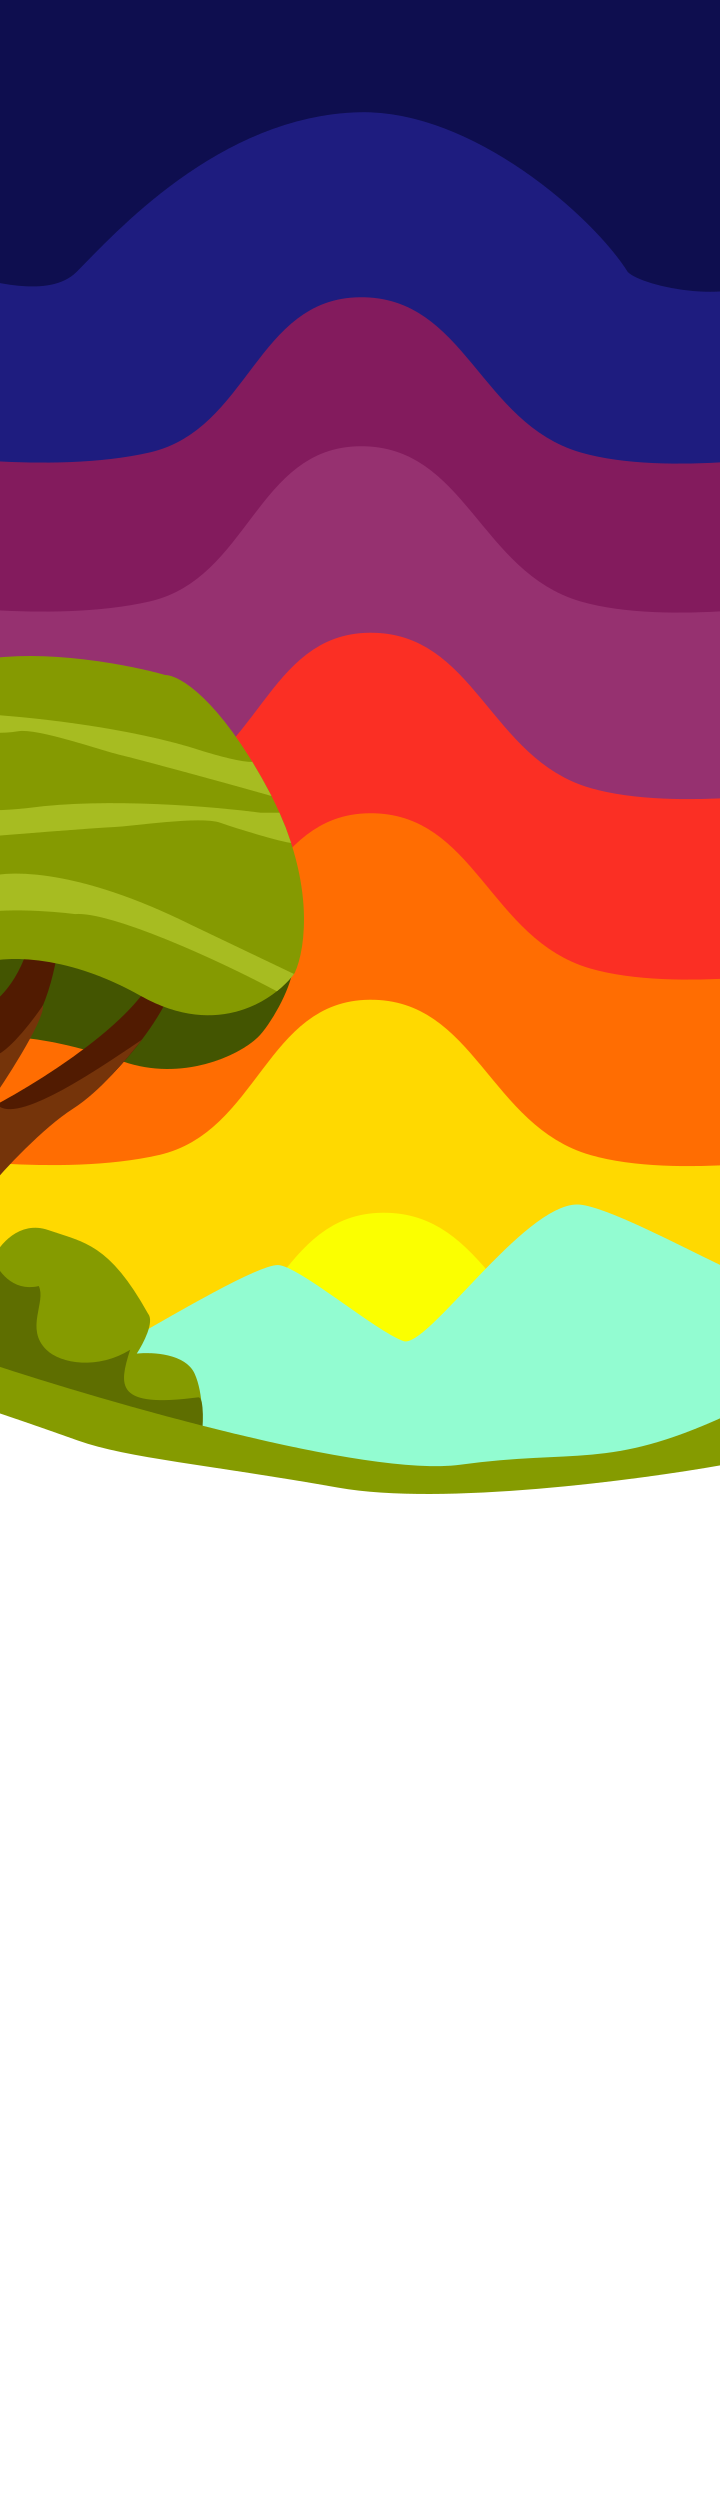
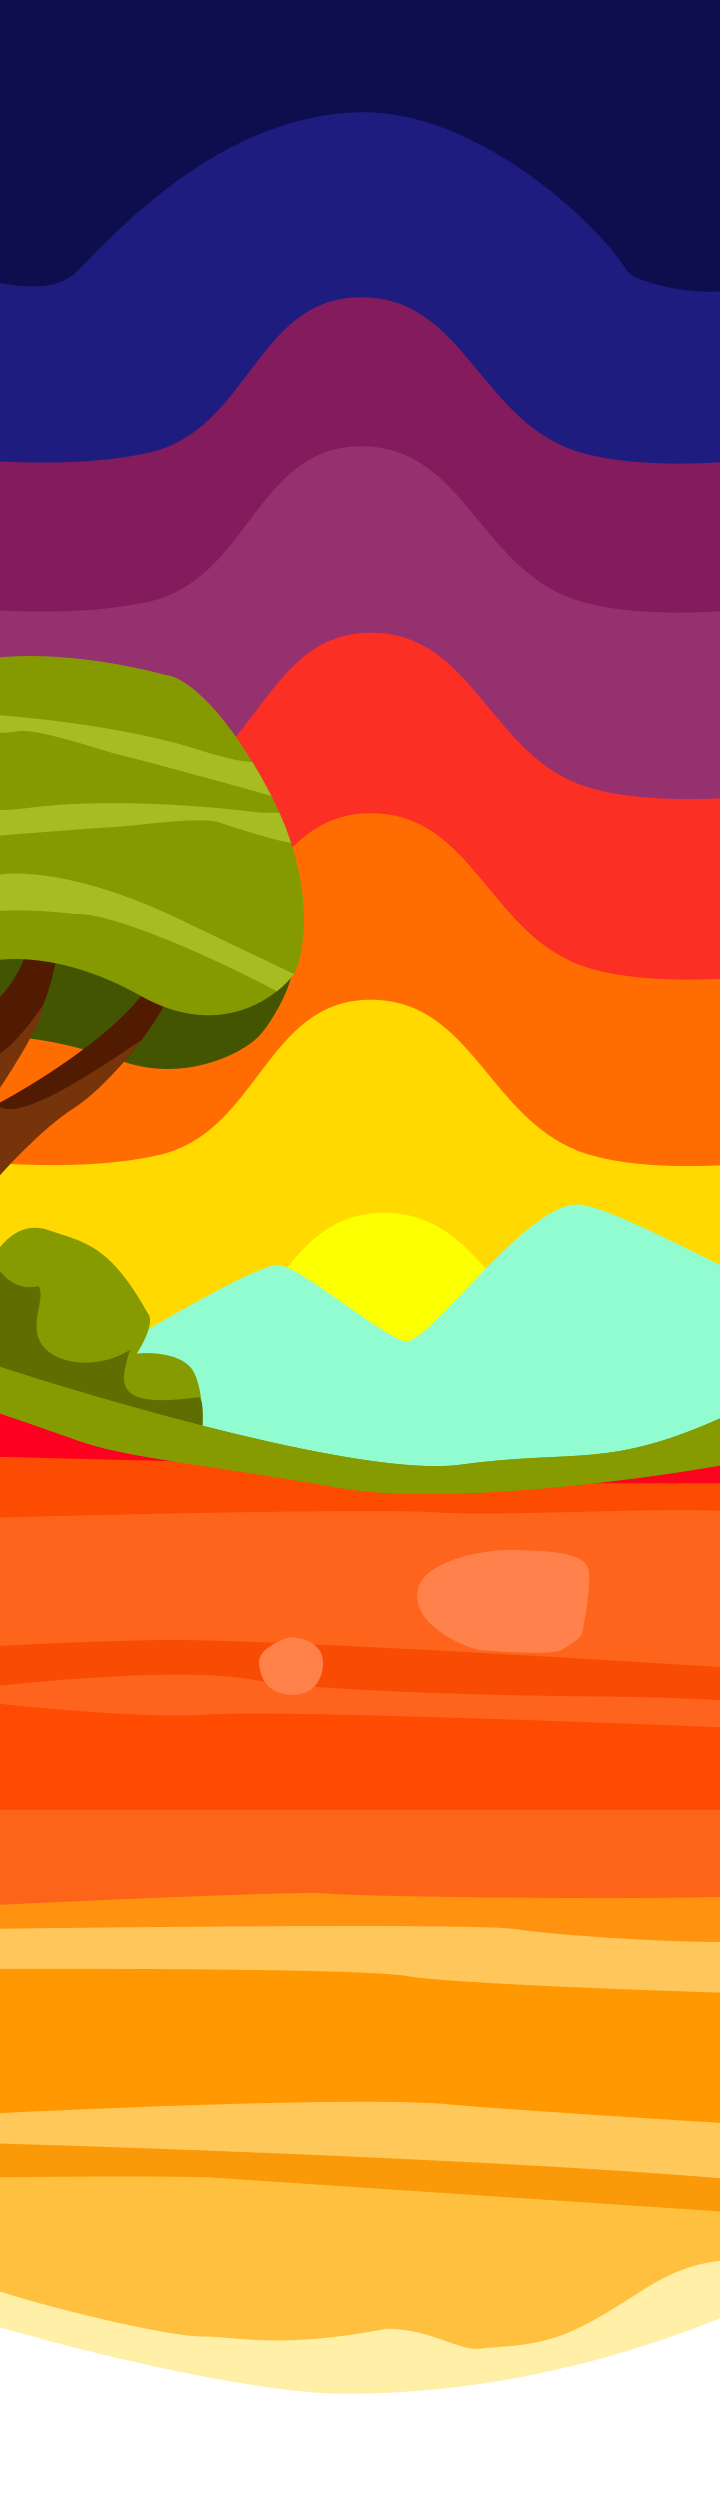
<svg xmlns="http://www.w3.org/2000/svg" width="1440" height="5000" viewBox="0 0 1440 5000" fill="none">
  <g clip-path="url(#clip0_1_6)">
    <rect width="1440" height="5000" fill="white" />
+     <path d="M-45 4628L130 4657.5L1525 4628V5025.5H-45V4628Z" fill="white" />
+     <path d="M-90.5 4516L163.5 4492H1485.5V4618C1119.5 4773.5 830.5 4787.5 687 4787.5C496 4787.5 101.333 4689 -72.5 4632L-90.5 4516Z" fill="#FFEFA7" />
+     <path d="M-49 4335H179L1481.5 4392V4523.5C1456.67 4517.67 1385.7 4519 1300.5 4571C1247.82 4603.15 1181.13 4650.64 1116 4673C1050.07 4695.63 985.881 4692.98 964 4697C920.5 4705 864 4657.5 773.5 4657.5C557 4699 478 4673 403.5 4673C336.5 4673 95.167 4616.67 -37.5 4571L-49 4335Z" fill="#FFC03F" />
+     <path d="M-65 4248H96.5L1531 4321V4429L415 4354.5C227.156 4350.69 68.405 4355.04 -65 4354.5V4248Z" fill="#FA9A08" />
+     <path d="M-65 4177.5L116 4155.5L1556.5 4201C1640.5 4285.67 1786.4 4442.8 1698 4394C1609.6 4345.2 496.5 4301.33 -49 4285.5L-65 4177.5Z" fill="#FFC85B" />
+     <path d="M-59 3898.5H106.5L1456.5 3961L1503.5 4249C1366.17 4242.33 960.5 4215.25 901 4209C748.6 4193 197.5 4215.67 -59 4229V3898.5Z" fill="#FF9801" />
+     <path d="M-60.5 3837L144.5 3823L1481.5 3873V3986.5C1291.67 3981 892.2 3966.4 813 3952C733.8 3937.6 197.667 3936.67 -60.5 3938V3837Z" fill="#FFC75B" />
+     <path d="M-78.5 3794L33 3778L1501.5 3742C1513.5 3784.5 1528.1 3871.7 1490.5 3880.5C1443.5 3891.5 1122 3873 1034 3858.5C963.6 3846.9 263 3853.67 -78.5 3858.5V3794Z" fill="#FF930F" />
+     <path d="M1456 2923L1188.5 2959L1176.5 2983H1456V2923Z" fill="#FB051C" />
+     <path d="M435.5 2924.5H-19.5L-12 2792.5L435.5 2924.5Z" fill="#FE0120" />
+     <path d="M-96.5 3555H112L1564.5 3583.5C1575.83 3645.83 1586.7 3773.8 1539.5 3787C1480.5 3803.5 703.5 3794 653 3787C612.6 3781.4 136.5 3802.67 -96.5 3814V3555Z" fill="#FD641A" />
+     <path d="M-94.5 3377L229 3389.5L1474.5 3422V3619.5H-66L-94.5 3377Z" fill="#FF4B01" />
+     <path d="M1499.5 3355.5L-32 3335.5V3404C70 3416 303.1 3437.8 419.5 3429C535.9 3420.2 1170.33 3443.33 1473 3456L1499.5 3355.5Z" fill="#FE641E" />
+     <path d="M-62.5 3274.5L480.5 3253L1525 3289C1552.5 3335.17 1592.8 3424.2 1534 3411C1475.2 3397.8 1281.83 3393.5 1192.5 3393C1017.5 3391.83 634.4 3383.4 502 3359C369.6 3334.6 70.5 3361.83 -62.5 3378.5V3274.5Z" fill="#F84C04" />
+     <path d="M953 3025C896.6 3007 269.667 3022 -19.5 3034L-103.5 3047.5C-119.5 3129.5 -141.9 3293.8 -103.5 3295C-55.5 3296.5 88.5 3284.5 313.5 3280C493.5 3276.4 1184.17 3317.5 1507 3338.5C1526 3237 1565.1 3012.2 1519.5 3005C1462.5 2996 1037 3025 953 3025Z" fill="#FE641C" />
+     <path d="M878 3025C767.6 3016.6 234.667 3028.5 -18 3035.5H-39L-51 2912.5L367.5 2923L1044.5 2966.5H1490.5C1519.5 2998 1566.1 3055.3 1520.5 3032.5C1463.5 3004 1016 3035.5 878 3025Z" fill="#FC4C01" />
+     <path d="M834.5 3186.5C838.9 3124.9 951.333 3103.17 1007 3100C1136.5 3100 1174.5 3112.5 1178 3145C1181.5 3177.5 1167 3256.5 1163.5 3267.5C1160 3278.5 1144 3285.5 1124 3299.5C1108 3310.7 1004.67 3304.17 955 3299.5C913 3287.5 830.1 3248.1 834.5 3186.5Z" fill="#FF824D" />
+     <path d="M518 3325C516.4 3299.4 558.333 3280.67 579.5 3274.5C608.5 3274.5 646 3289 646 3325C646 3361 624.5 3393 579.5 3389.5C534.5 3386 520 3357 518 3325Z" fill="#FF814A" />
    <path d="M758 2401C680.4 2395.8 587.667 2500.5 557.5 2541.5C564.667 2605.33 628.7 2738.6 775.5 2761C959 2789 1062.5 2632 1002 2541.5C941.5 2451 855 2407.5 758 2401Z" fill="#FBFF00" />
    <path d="M765 2425.5C557.089 2427.52 543.152 2690.47 344 2736C144.848 2781.53 -138 2736 -138 2736V2226.5L667 1907L1653 2205.5L1668 2736C1668 2736 1379.62 2786.11 1206.5 2736C1004.02 2677.4 975.776 2423.45 765 2425.5Z" fill="#FFD900" />
    <path d="M739 1999.5C531.089 2001.52 517.152 2264.47 318 2310C118.848 2355.53 -164 2310 -164 2310V1800.5L641 1481L1627 1779.5L1642 2310C1642 2310 1353.62 2360.11 1180.5 2310C978.024 2251.4 949.776 1997.45 739 1999.5Z" fill="#FF6D02" />
    <path d="M739 1626.5C531.089 1628.52 517.152 1891.47 318 1937C118.848 1982.53 -164 1937 -164 1937V1427.5L641 1108L1627 1406.5L1642 1937C1642 1937 1353.62 1987.11 1180.5 1937C978.024 1878.4 949.776 1624.45 739 1626.5Z" fill="#FB2F24" />
    <path d="M739 1265.5C531.089 1267.52 517.152 1530.47 318 1576C118.848 1621.53 -164 1576 -164 1576V1066.5L641 747L1627 1045.5L1642 1576C1642 1576 1353.62 1626.11 1180.5 1576C978.024 1517.4 949.776 1263.45 739 1265.5Z" fill="#963170" />
    <path d="M720 892.5C512.089 894.522 498.152 1157.47 299 1203C99.848 1248.53 -183 1203 -183 1203V693.5L622 374L1608 672.5L1623 1203C1623 1203 1334.62 1253.11 1161.5 1203C959.024 1144.4 930.776 890.45 720 892.5Z" fill="#831B5D" />
    <path d="M720 594.5C512.089 596.522 498.152 859.47 299 905C99.848 950.53 -183 905 -183 905V395.5L622 76L1608 374.5L1623 905C1623 905 1334.62 955.108 1161.5 905C959.024 846.396 930.776 592.45 720 594.5Z" fill="#1E1C7F" />
    <path d="M153 544C99 598 -22.167 563.5 -86.5 544L-108 -61H1547.5C1576.5 110.833 1617.1 472.4 1547.5 544C1477.9 615.6 1285.5 574 1255.5 544C1187.83 435.5 946 219.7 720 224.5C437.5 230.5 225 472 153 544Z" fill="#0E0E4F" />
    <path d="M555.54 2530.11C515.204 2530.11 352.209 2626.53 269 2673.74V2848.89L783.478 2967L1336.01 2911.45L1516 2875.42V2530.11H1440.65C1359.35 2491.41 1204.82 2409 1154.5 2409C1046.04 2409 854.077 2698.45 807.071 2682.24C751.894 2663.23 595.876 2530.11 555.54 2530.11Z" fill="#92FCD1" />
    <path d="M96.636 2460.14C38.815 2440.14 -1.888 2489.81 -14.441 2518.14L-20.908 2520.14V2757.14L402.48 2876.64C405.65 2850.14 407.426 2787.14 389.166 2747.14C370.907 2707.14 304.463 2703.81 273.524 2707.14C286.711 2687.14 309.662 2643.14 295.968 2627.14C217.985 2487.14 168.913 2485.14 96.636 2460.14Z" fill="#859B00" />
    <path d="M77.616 2572.14C22.838 2584.64 -4.424 2538.98 -14.441 2517.64H-30.418V2794.64L401.72 2880.64C406.792 2856.48 408.947 2794.64 396.774 2794.64C229.701 2816.64 237.386 2772.14 260.21 2699.64C195.541 2739.64 121.388 2727.63 92.832 2699.64C49.466 2657.14 92.832 2604.64 77.616 2572.14Z" fill="#5E6E00" />
+     <path d="M920.02 2929.49C733.414 2955.03 214.921 2805.14 -21 2727V2819.77C4.875 2828.41 76.489 2852.78 155.941 2881.11C255.256 2916.52 418.498 2929.49 676.869 2975.37C883.566 3012.08 1276.94 2960.08 1447.8 2929.49C1525.68 2861.99 1634.71 2748.25 1447.8 2833.23C1214.16 2939.47 1153.28 2897.57 920.02 2929.49Z" fill="#859B00" />
    <path d="M920.02 2929.49C733.414 2955.03 214.921 2805.14 -21 2727V2819.77C4.875 2828.41 76.489 2852.78 155.941 2881.11C255.256 2916.52 418.498 2929.49 676.869 2975.37C883.566 3012.08 1276.94 2960.08 1447.8 2929.49C1525.68 2861.99 1634.71 2748.25 1447.8 2833.23C1214.16 2939.47 1153.28 2897.57 920.02 2929.49Z" fill="#859B00" />
    <path d="M246.312 2123.16C128.914 2082.53 48.364 2073.84 22.763 2074.58H-79V1888.35L89.416 1874L342.589 1970.79C425.791 1941.35 590.934 1893.36 585.887 1936.93C580.84 1980.51 539.739 2051.21 515.668 2074.58C476.992 2112.12 363.709 2163.79 246.312 2123.16Z" fill="#435501" />
    <path d="M319.172 1897.14C334.084 2002.34 100.187 2152.98 -18.626 2215.14L46.803 2237.64C73.305 2248.31 153.773 2236.64 263.633 2104.64C373.494 1972.64 373.57 1880.31 359.875 1850.64C340.094 1822.31 304.26 1791.94 319.172 1897.14Z" fill="#511B01" />
    <path d="M68.867 1831.14C57.911 1939.14 4.198 1995.48 -21.289 2010.14H-57.807V2156.14C-43.225 2152.81 -0.975 2130.94 51.368 2070.14C103.712 2009.34 120.855 1885.48 122.884 1831.14H68.867Z" fill="#511B01" />
    <path d="M144.948 2218.14C87.735 2254.54 4.959 2341.81 -19.387 2373.64H-46.776V2165.64C-46.776 2165.64 -41.374 2124.84 -9.116 2111.64C23.142 2098.44 71.022 2032.98 85.985 2010.64C90.169 2041.14 -1.127 2179.14 -14.441 2196.64C-25.093 2210.64 -10.003 2213.48 -1.127 2213.14C44.521 2243.64 203.53 2133.14 284.175 2079.14C255.645 2114.64 202.16 2181.74 144.948 2218.14Z" fill="#75340A" />
    <path d="M281.338 1991.74C125.314 1903.77 1.941 1912.42 -40.243 1927.74V1320.2C88.389 1296.37 260.429 1330.13 330.37 1349.99C357.671 1349.99 436.706 1395.15 534.44 1575.79C632.174 1756.44 611.868 1897.71 589.498 1945.76C551.788 1997.74 437.363 2079.7 281.338 1991.74Z" fill="#859A01" />
    <path d="M407.889 1502.98C260.849 1453.84 48.233 1432.49 -39.695 1427.95H-49.83V1462.52C-34.034 1464.85 5.282 1468.11 36.181 1462.52C74.803 1455.53 208.75 1502.98 240.524 1509.96C265.944 1515.55 453.725 1566.48 542.931 1591.97L524.305 1557.4L504.583 1523.57C487.271 1525.63 431.72 1510.45 407.889 1502.98Z" fill="#A7BC21" />
    <path d="M57.622 1615.86C212.442 1594.74 431.285 1613.44 521.354 1625.43L558.819 1625.43L571.419 1655.23L582.102 1685.75C565.768 1685.1 471.456 1656.79 440.532 1645.46C401.877 1631.29 260.571 1653.19 227.482 1654.15C201.011 1654.93 4.489 1670.18 -89.002 1678.72L-66.524 1647.96L-43.004 1618.14C-25.569 1623.42 32.579 1618.8 57.622 1615.86Z" fill="#A7BC21" />
    <path d="M383.236 1850.21C145.036 1731.65 3.493 1739.27 -37.504 1757.9L-56.678 1762.32L-57.226 1828.15C25.498 1811.6 150.131 1828.15 150.131 1828.15C220.912 1822.56 435.19 1919.04 553.614 1982.54L562.928 1974.82L571.693 1966.36L576.897 1961.21L581.554 1955.69L584.841 1952.02L587.854 1947.97L383.236 1850.21Z" fill="#A7BC21" />
  </g>
  <defs>
    <clipPath id="clip0_1_6">
      <rect width="1440" height="5000" fill="white" />
    </clipPath>
  </defs>
</svg>
